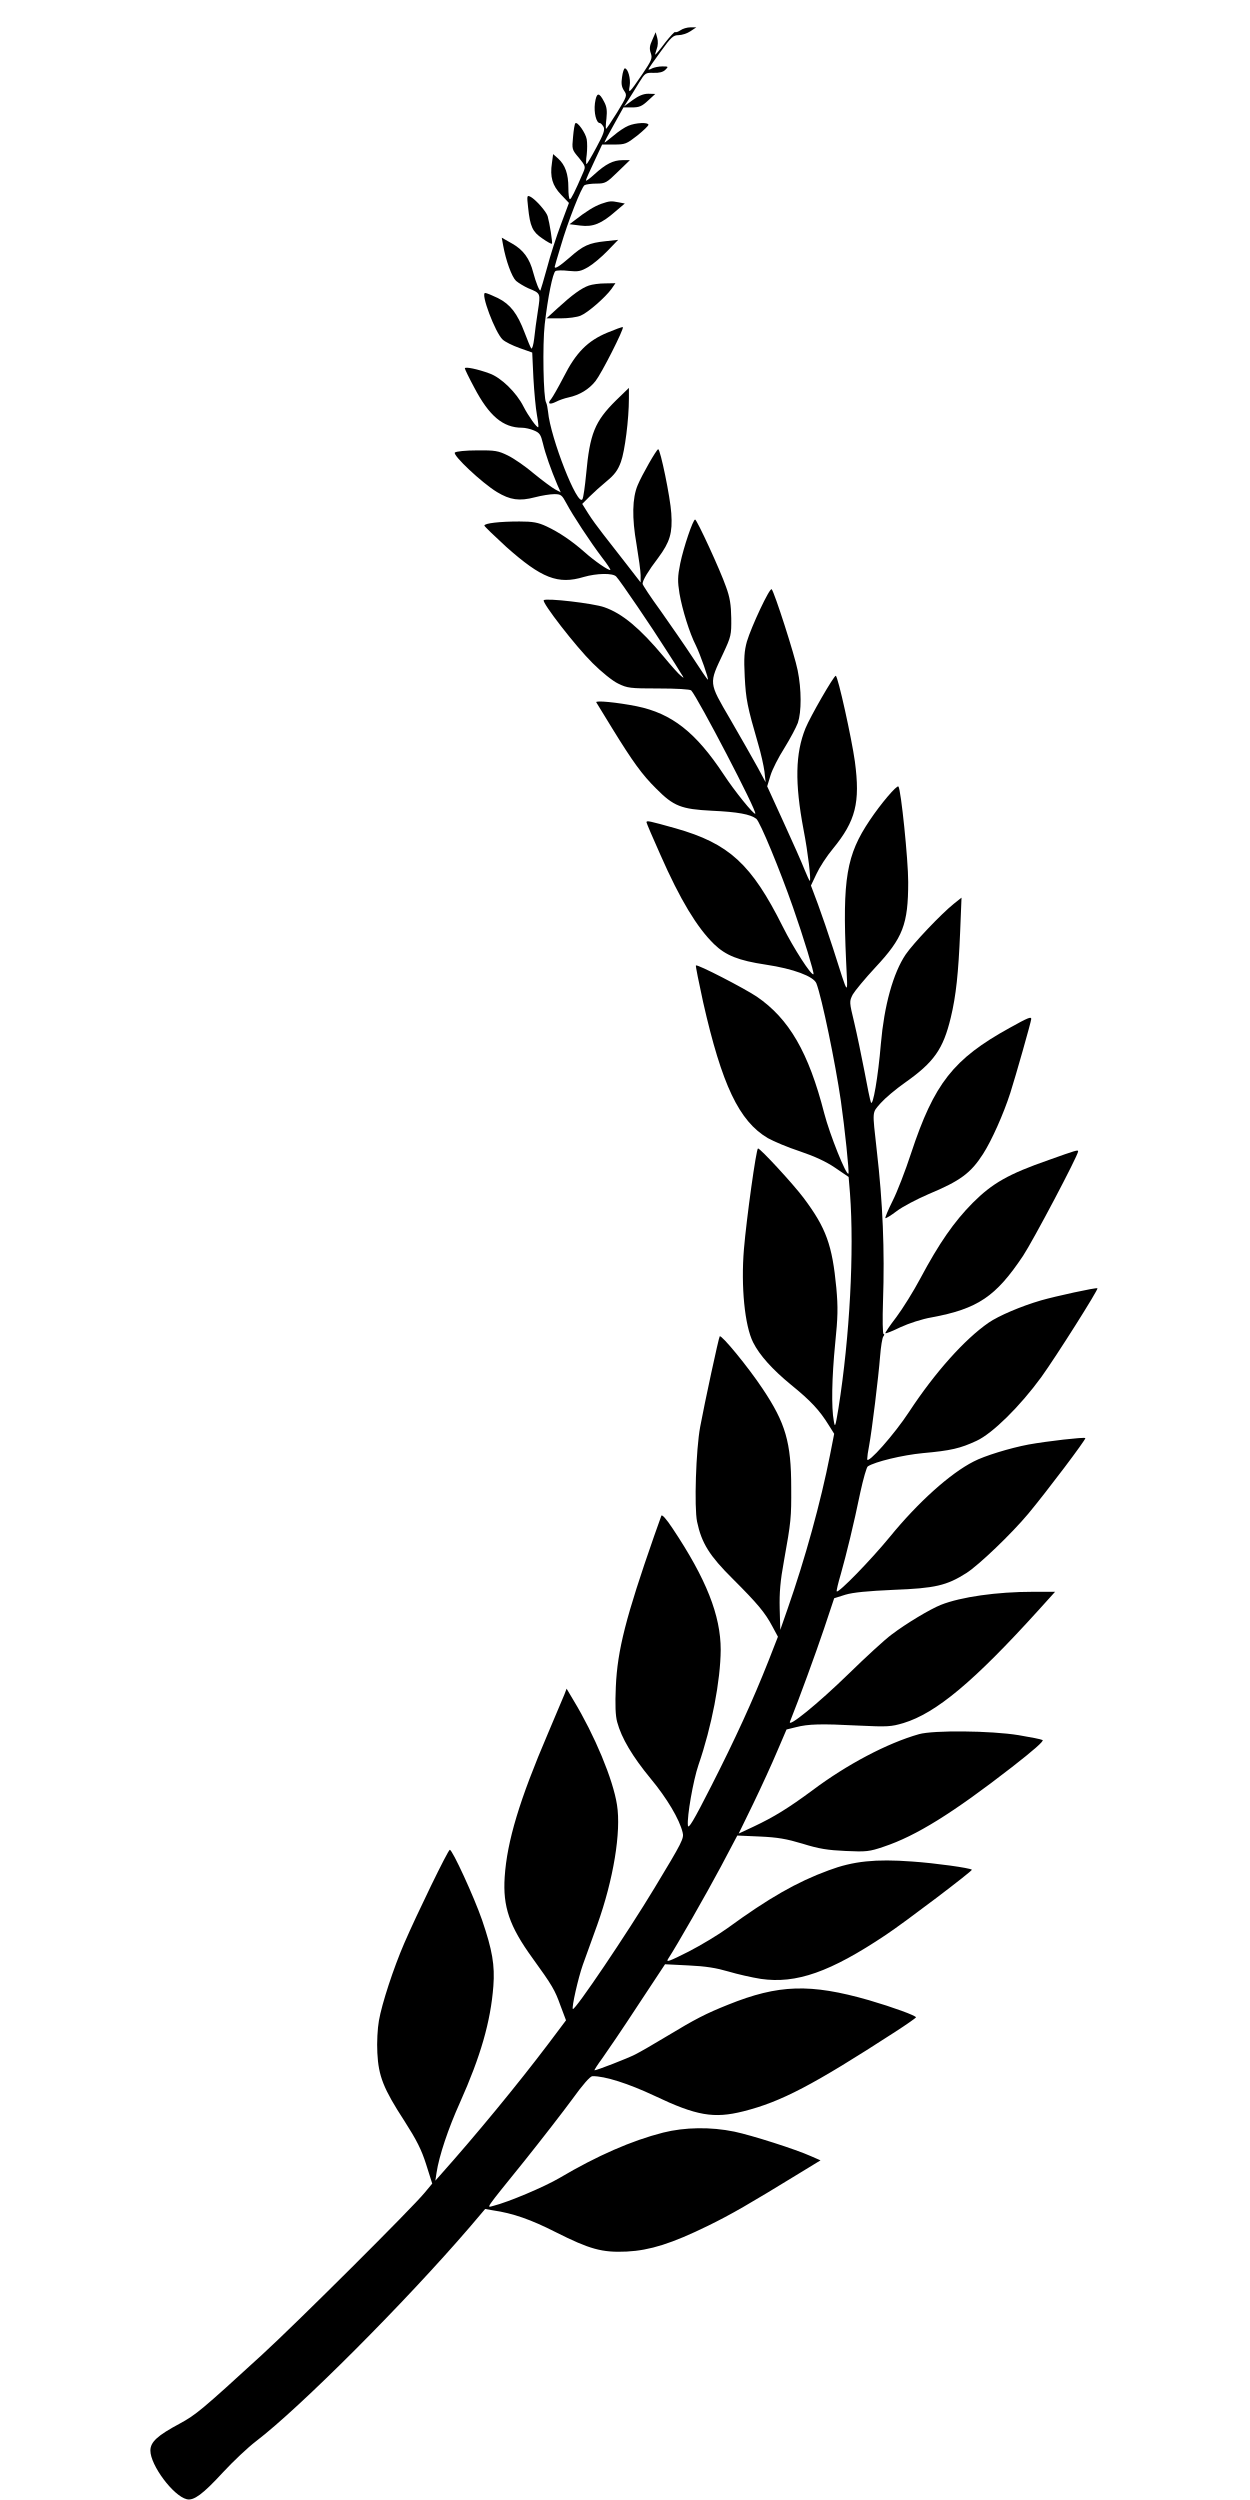
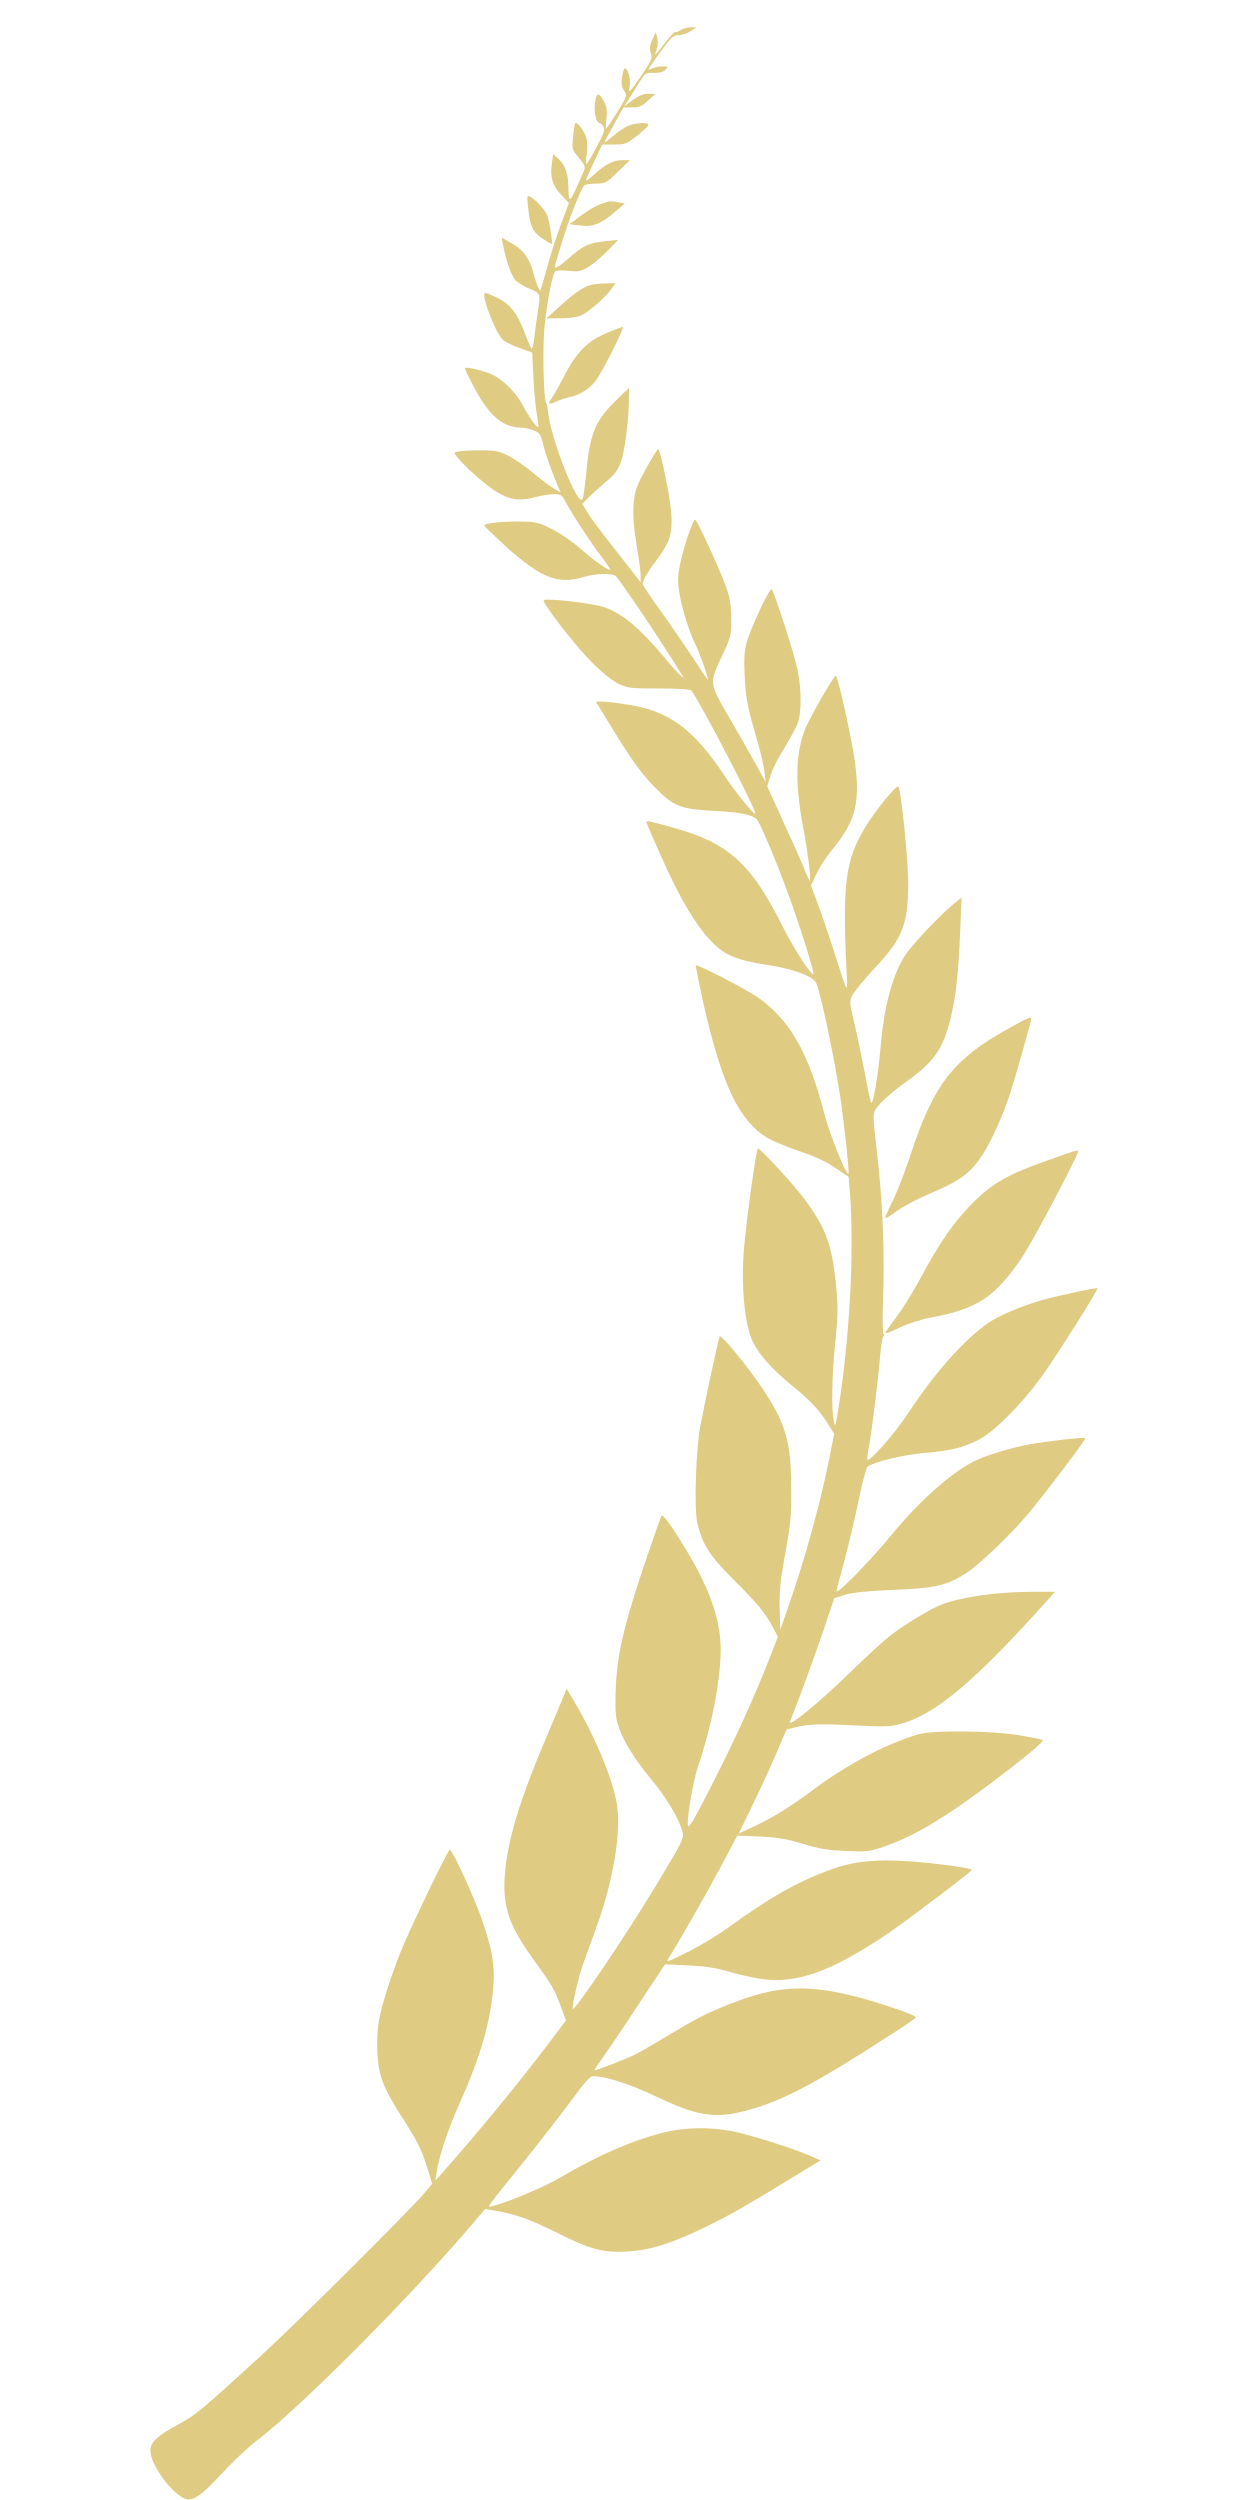
<svg xmlns="http://www.w3.org/2000/svg" version="1.0" width="640pt" height="1280pt" viewBox="0 0 640 1280" preserveAspectRatio="xMidYMid meet">
-   <g transform="translate(0,1280) scale(0.1,-0.1)" fill="#000000" stroke="none">
+   <g transform="translate(0,1280) scale(0.1,-0.1)" fill="#e0cb82" stroke="none">
    <path d="M3484 12645 c-12 -8 -24 -12 -27 -9 -3 3 -26 -22 -52 -55 -25 -34 -48 -61 -50 -61 -2 0 2 13 7 28 7 17 8 41 3 58 l-8 29 -17 -39 c-14 -30 -16 -45 -8 -68 9 -26 5 -36 -42 -106 -69 -101 -74 -105 -66 -61 6 36 -9 89 -25 89 -4 0 -11 -20 -14 -44 -5 -33 -3 -50 10 -70 17 -25 16 -27 -35 -111 -29 -47 -55 -85 -57 -85 -2 0 -2 24 2 53 4 40 2 60 -12 86 -26 51 -39 49 -47 -8 -6 -48 7 -101 25 -101 5 0 13 -9 19 -19 8 -15 1 -37 -36 -105 -25 -47 -48 -86 -51 -86 -3 0 -3 22 1 48 3 27 3 62 0 79 -6 33 -48 92 -58 82 -4 -3 -9 -35 -12 -70 -6 -63 -6 -65 30 -107 34 -42 35 -45 22 -75 -43 -100 -62 -137 -68 -137 -5 0 -8 27 -8 60 0 69 -16 115 -52 148 l-26 23 -6 -45 c-11 -72 2 -116 47 -163 l40 -42 -41 -110 c-23 -61 -55 -160 -71 -222 -17 -61 -32 -113 -34 -116 -5 -5 -23 40 -37 92 -18 71 -51 116 -108 148 l-53 30 7 -39 c14 -78 44 -161 66 -182 13 -11 41 -28 63 -38 64 -26 63 -25 49 -116 -7 -46 -16 -109 -19 -142 -4 -32 -10 -54 -15 -50 -4 5 -19 41 -34 81 -37 98 -73 145 -137 177 -29 14 -58 26 -65 26 -25 0 51 -202 89 -238 12 -12 51 -31 87 -44 l65 -23 6 -130 c4 -72 12 -157 18 -189 6 -33 9 -61 7 -63 -6 -6 -51 57 -76 106 -35 70 -114 148 -174 169 -59 22 -126 36 -126 26 0 -4 21 -48 48 -98 76 -145 147 -206 245 -206 15 0 43 -6 61 -14 29 -12 35 -21 46 -67 12 -52 41 -134 74 -212 l17 -38 -28 15 c-15 8 -64 44 -108 80 -43 37 -104 79 -135 94 -49 24 -65 27 -158 26 -56 0 -107 -5 -113 -11 -13 -13 138 -155 215 -202 68 -41 115 -48 195 -27 34 9 79 16 99 16 34 0 39 -4 62 -47 31 -59 123 -199 183 -278 25 -32 44 -61 42 -63 -6 -6 -82 46 -133 92 -66 58 -130 101 -194 131 -43 20 -69 25 -139 25 -100 0 -179 -9 -179 -21 0 -4 51 -53 112 -109 181 -161 265 -194 397 -154 66 19 149 21 166 2 19 -19 188 -268 254 -373 32 -49 66 -103 76 -120 19 -29 19 -30 1 -15 -11 8 -50 52 -88 98 -122 146 -212 221 -304 253 -56 20 -298 48 -310 36 -11 -11 164 -237 250 -322 45 -45 103 -92 131 -105 47 -23 60 -25 207 -25 91 0 161 -4 167 -10 33 -35 339 -621 328 -631 -7 -7 -107 117 -162 201 -143 216 -265 312 -445 349 -100 20 -215 31 -207 20 3 -5 40 -65 82 -134 104 -169 153 -237 225 -308 89 -90 128 -105 285 -113 132 -6 197 -18 227 -41 19 -14 122 -264 188 -453 54 -154 110 -338 105 -343 -10 -10 -103 135 -157 243 -161 322 -275 426 -549 504 -136 38 -149 41 -149 31 0 -4 32 -79 71 -166 102 -232 188 -373 275 -458 60 -58 125 -84 265 -105 141 -21 245 -60 259 -96 28 -73 97 -407 125 -600 20 -139 44 -369 39 -374 -11 -12 -96 201 -124 309 -80 312 -180 484 -345 597 -66 44 -304 167 -312 160 -2 -3 15 -87 37 -188 96 -424 184 -609 331 -696 30 -17 104 -48 165 -68 74 -25 133 -52 180 -84 l69 -47 7 -85 c22 -295 -1 -732 -59 -1099 -16 -97 -18 -102 -24 -65 -13 68 -10 223 7 395 14 137 15 185 6 286 -21 220 -52 306 -167 460 -54 72 -222 254 -234 254 -9 0 -59 -360 -72 -515 -16 -191 4 -393 47 -478 33 -66 99 -139 194 -217 101 -82 146 -130 194 -208 l27 -43 -21 -107 c-48 -244 -128 -533 -217 -788 l-38 -109 -3 109 c-2 81 3 142 22 245 36 200 38 221 37 375 0 231 -29 330 -146 505 -75 113 -211 278 -220 269 -5 -5 -78 -344 -100 -463 -22 -118 -31 -412 -16 -486 23 -110 64 -175 182 -292 127 -127 166 -173 204 -245 l28 -52 -48 -123 c-81 -205 -171 -401 -293 -641 -92 -181 -118 -224 -120 -202 -5 45 27 230 54 309 68 197 113 432 114 590 0 176 -74 363 -246 621 -33 50 -55 74 -58 65 -3 -8 -19 -54 -37 -104 -144 -413 -188 -583 -196 -772 -4 -93 -2 -147 7 -180 22 -82 78 -176 171 -289 84 -101 148 -209 164 -276 8 -30 -1 -48 -143 -283 -141 -234 -409 -631 -419 -621 -7 7 27 158 51 226 13 36 46 128 74 205 83 232 123 476 101 614 -20 130 -114 356 -223 536 l-35 59 -11 -29 c-6 -15 -44 -105 -84 -199 -146 -341 -210 -553 -222 -736 -10 -152 24 -252 142 -415 102 -141 115 -164 143 -242 l29 -77 -91 -121 c-154 -204 -372 -469 -555 -674 l-23 -26 6 40 c13 87 60 227 120 360 106 237 157 414 171 596 8 107 -5 184 -58 339 -41 118 -152 360 -165 359 -9 0 -169 -330 -233 -478 -55 -127 -115 -310 -130 -397 -7 -39 -11 -111 -8 -165 6 -119 31 -183 139 -349 62 -97 87 -146 111 -222 l31 -98 -39 -47 c-61 -75 -652 -664 -832 -829 -309 -283 -339 -308 -422 -353 -114 -61 -150 -94 -150 -138 0 -75 117 -232 186 -249 36 -9 83 26 186 138 51 55 127 127 169 159 224 171 764 712 1094 1096 l79 93 40 -7 c103 -15 194 -47 322 -112 173 -87 236 -105 363 -99 119 6 230 41 416 132 122 60 205 108 468 269 l108 66 -48 21 c-80 36 -303 107 -393 126 -121 25 -254 23 -365 -5 -161 -41 -337 -118 -530 -232 -78 -46 -263 -124 -339 -143 -36 -9 -50 -29 159 230 88 110 198 252 245 316 53 74 92 118 103 118 64 1 185 -38 317 -100 216 -103 305 -118 456 -80 194 49 356 134 776 406 59 38 107 72 108 75 0 9 -118 52 -241 88 -300 86 -463 81 -721 -23 -115 -46 -169 -74 -313 -161 -66 -40 -139 -82 -163 -94 -39 -20 -196 -81 -208 -81 -3 0 15 28 40 62 25 35 108 157 183 272 l138 209 120 -6 c88 -4 143 -13 204 -31 47 -14 122 -31 167 -38 181 -26 355 35 639 225 98 65 446 329 441 334 -9 9 -188 34 -306 42 -187 14 -302 2 -427 -45 -164 -60 -308 -143 -518 -296 -44 -32 -133 -86 -199 -120 -101 -51 -118 -57 -105 -37 44 67 196 333 270 472 l84 159 115 -5 c91 -4 137 -12 220 -37 83 -26 129 -33 220 -37 105 -5 122 -3 195 22 165 55 352 171 657 408 109 85 164 133 156 138 -7 4 -62 15 -123 25 -141 23 -436 26 -510 5 -162 -46 -369 -155 -546 -288 -122 -90 -196 -136 -300 -185 l-77 -36 75 154 c41 85 96 205 122 267 l48 112 49 12 c63 16 125 18 320 8 148 -7 166 -6 230 13 167 51 360 212 693 580 l83 92 -113 0 c-184 0 -369 -26 -472 -67 -55 -22 -177 -95 -252 -152 -33 -24 -132 -115 -220 -201 -157 -153 -316 -282 -300 -244 45 112 132 350 174 475 l52 156 57 18 c40 12 114 19 247 25 213 8 272 22 373 86 65 42 230 200 317 304 94 113 297 382 292 387 -7 6 -197 -16 -291 -33 -95 -18 -226 -58 -281 -87 -120 -61 -284 -208 -430 -387 -96 -117 -261 -287 -271 -278 -2 3 7 42 21 89 29 103 66 254 100 419 15 69 32 128 38 132 37 24 177 58 282 68 144 13 191 24 275 63 82 38 222 176 332 327 77 107 293 449 287 454 -6 5 -216 -41 -289 -62 -103 -30 -217 -79 -268 -114 -123 -85 -275 -255 -407 -456 -75 -115 -215 -273 -215 -243 0 10 4 41 10 70 14 75 48 352 56 456 4 50 11 96 17 103 5 6 6 12 1 12 -5 0 -6 74 -3 167 9 261 -1 506 -32 773 -23 209 -25 190 20 242 23 26 78 72 122 103 151 106 198 173 237 335 27 112 39 227 48 440 l7 174 -39 -31 c-65 -52 -209 -204 -247 -260 -64 -95 -110 -261 -127 -458 -14 -168 -41 -325 -51 -299 -4 10 -19 82 -33 159 -15 77 -38 189 -52 248 -26 108 -26 109 -8 145 11 19 63 82 116 139 141 151 168 220 168 437 0 114 -37 474 -50 489 -8 9 -91 -89 -147 -173 -119 -177 -140 -298 -121 -720 9 -188 16 -195 -67 65 -23 72 -58 173 -77 225 l-36 96 28 59 c15 33 53 92 85 130 116 142 140 235 112 446 -16 116 -87 439 -98 439 -10 0 -130 -208 -155 -269 -52 -129 -55 -279 -10 -518 23 -118 40 -263 32 -263 -2 0 -14 26 -27 58 -12 31 -60 140 -107 242 l-84 184 17 56 c9 30 41 93 71 140 29 47 60 105 69 129 19 56 19 171 -1 269 -15 77 -119 400 -133 415 -10 10 -104 -191 -127 -268 -13 -48 -16 -83 -11 -180 6 -116 13 -152 69 -345 14 -47 28 -110 32 -140 l6 -55 -42 78 c-24 43 -86 153 -139 244 -112 192 -110 181 -36 338 40 86 42 94 41 180 -1 69 -7 107 -27 161 -29 84 -149 344 -158 344 -11 0 -59 -142 -76 -224 -14 -69 -14 -92 -4 -155 14 -82 52 -204 84 -266 22 -45 68 -175 61 -175 -2 0 -37 51 -77 113 -40 61 -115 169 -165 240 -51 70 -92 132 -92 138 0 18 29 66 80 133 60 81 74 127 67 228 -5 81 -56 328 -67 328 -8 0 -84 -133 -105 -184 -28 -66 -30 -167 -6 -303 11 -66 21 -138 21 -158 l0 -37 -72 93 c-40 52 -94 121 -120 154 -26 33 -61 81 -77 107 l-30 48 37 37 c21 21 61 57 89 80 39 32 57 56 72 98 20 54 41 218 41 325 l0 54 -66 -64 c-109 -108 -134 -170 -153 -378 -6 -62 -14 -120 -19 -128 -24 -42 -164 315 -176 448 -2 19 -6 40 -10 47 -14 23 -19 295 -7 401 16 138 41 263 55 272 6 4 36 5 68 1 49 -5 62 -2 100 20 24 14 68 51 98 82 l55 57 -65 -7 c-85 -9 -114 -22 -184 -84 -52 -45 -76 -60 -76 -47 0 2 14 50 31 106 37 127 106 302 122 312 7 4 34 8 60 8 46 0 53 4 110 60 l62 60 -38 0 c-47 0 -86 -20 -143 -72 -24 -22 -44 -37 -44 -32 0 5 19 48 42 96 l41 88 61 0 c57 0 64 3 119 46 31 25 57 50 57 55 0 14 -66 11 -103 -5 -18 -7 -52 -30 -75 -50 -24 -20 -45 -36 -47 -36 -2 0 19 41 47 90 l50 90 44 0 c37 0 51 6 82 35 l37 34 -36 1 c-24 0 -49 -10 -79 -32 l-45 -33 23 35 c12 19 37 58 54 87 31 50 33 51 74 50 30 -1 49 4 61 16 16 16 16 17 -16 17 -18 0 -41 -5 -52 -10 -10 -6 -19 -8 -19 -5 0 3 28 44 62 90 54 75 65 85 92 85 17 0 45 9 61 20 l30 20 -30 0 c-17 0 -40 -7 -51 -15z" />
    <path d="M2704 11737 c10 -96 22 -124 73 -158 24 -17 46 -29 49 -27 4 5 -12 106 -22 141 -7 24 -61 85 -87 99 -19 10 -20 8 -13 -55z" />
    <path d="M3077 11756 c-35 -13 -76 -38 -136 -85 l-25 -19 56 -7 c64 -8 107 9 181 74 l46 39 -31 6 c-40 8 -47 7 -91 -8z" />
    <path d="M3015 11338 c-38 -13 -86 -48 -159 -115 l-58 -53 72 0 c39 0 85 6 103 14 37 15 127 94 158 137 l20 29 -53 -1 c-29 0 -66 -5 -83 -11z" />
    <path d="M3110 11097 c-101 -42 -161 -102 -224 -227 -27 -52 -56 -103 -64 -113 -21 -24 -9 -31 25 -14 15 8 44 18 63 22 57 12 106 42 139 84 31 39 147 268 140 276 -3 2 -38 -11 -79 -28z" />
    <path d="M5169 7537 c-288 -159 -386 -284 -504 -641 -29 -89 -72 -200 -95 -245 -23 -46 -39 -85 -37 -88 3 -2 29 14 58 36 30 23 103 61 163 87 163 68 217 108 280 207 43 67 104 203 139 312 26 81 107 366 107 378 0 13 -16 7 -111 -46z" />
    <path d="M5370 6861 c-207 -72 -289 -119 -390 -220 -96 -97 -172 -207 -267 -385 -35 -66 -91 -156 -124 -200 -33 -43 -58 -80 -56 -82 2 -3 37 11 78 31 41 19 111 42 159 50 237 44 329 107 468 315 51 77 282 514 282 535 0 9 -10 6 -150 -44z" />
  </g>
</svg>
